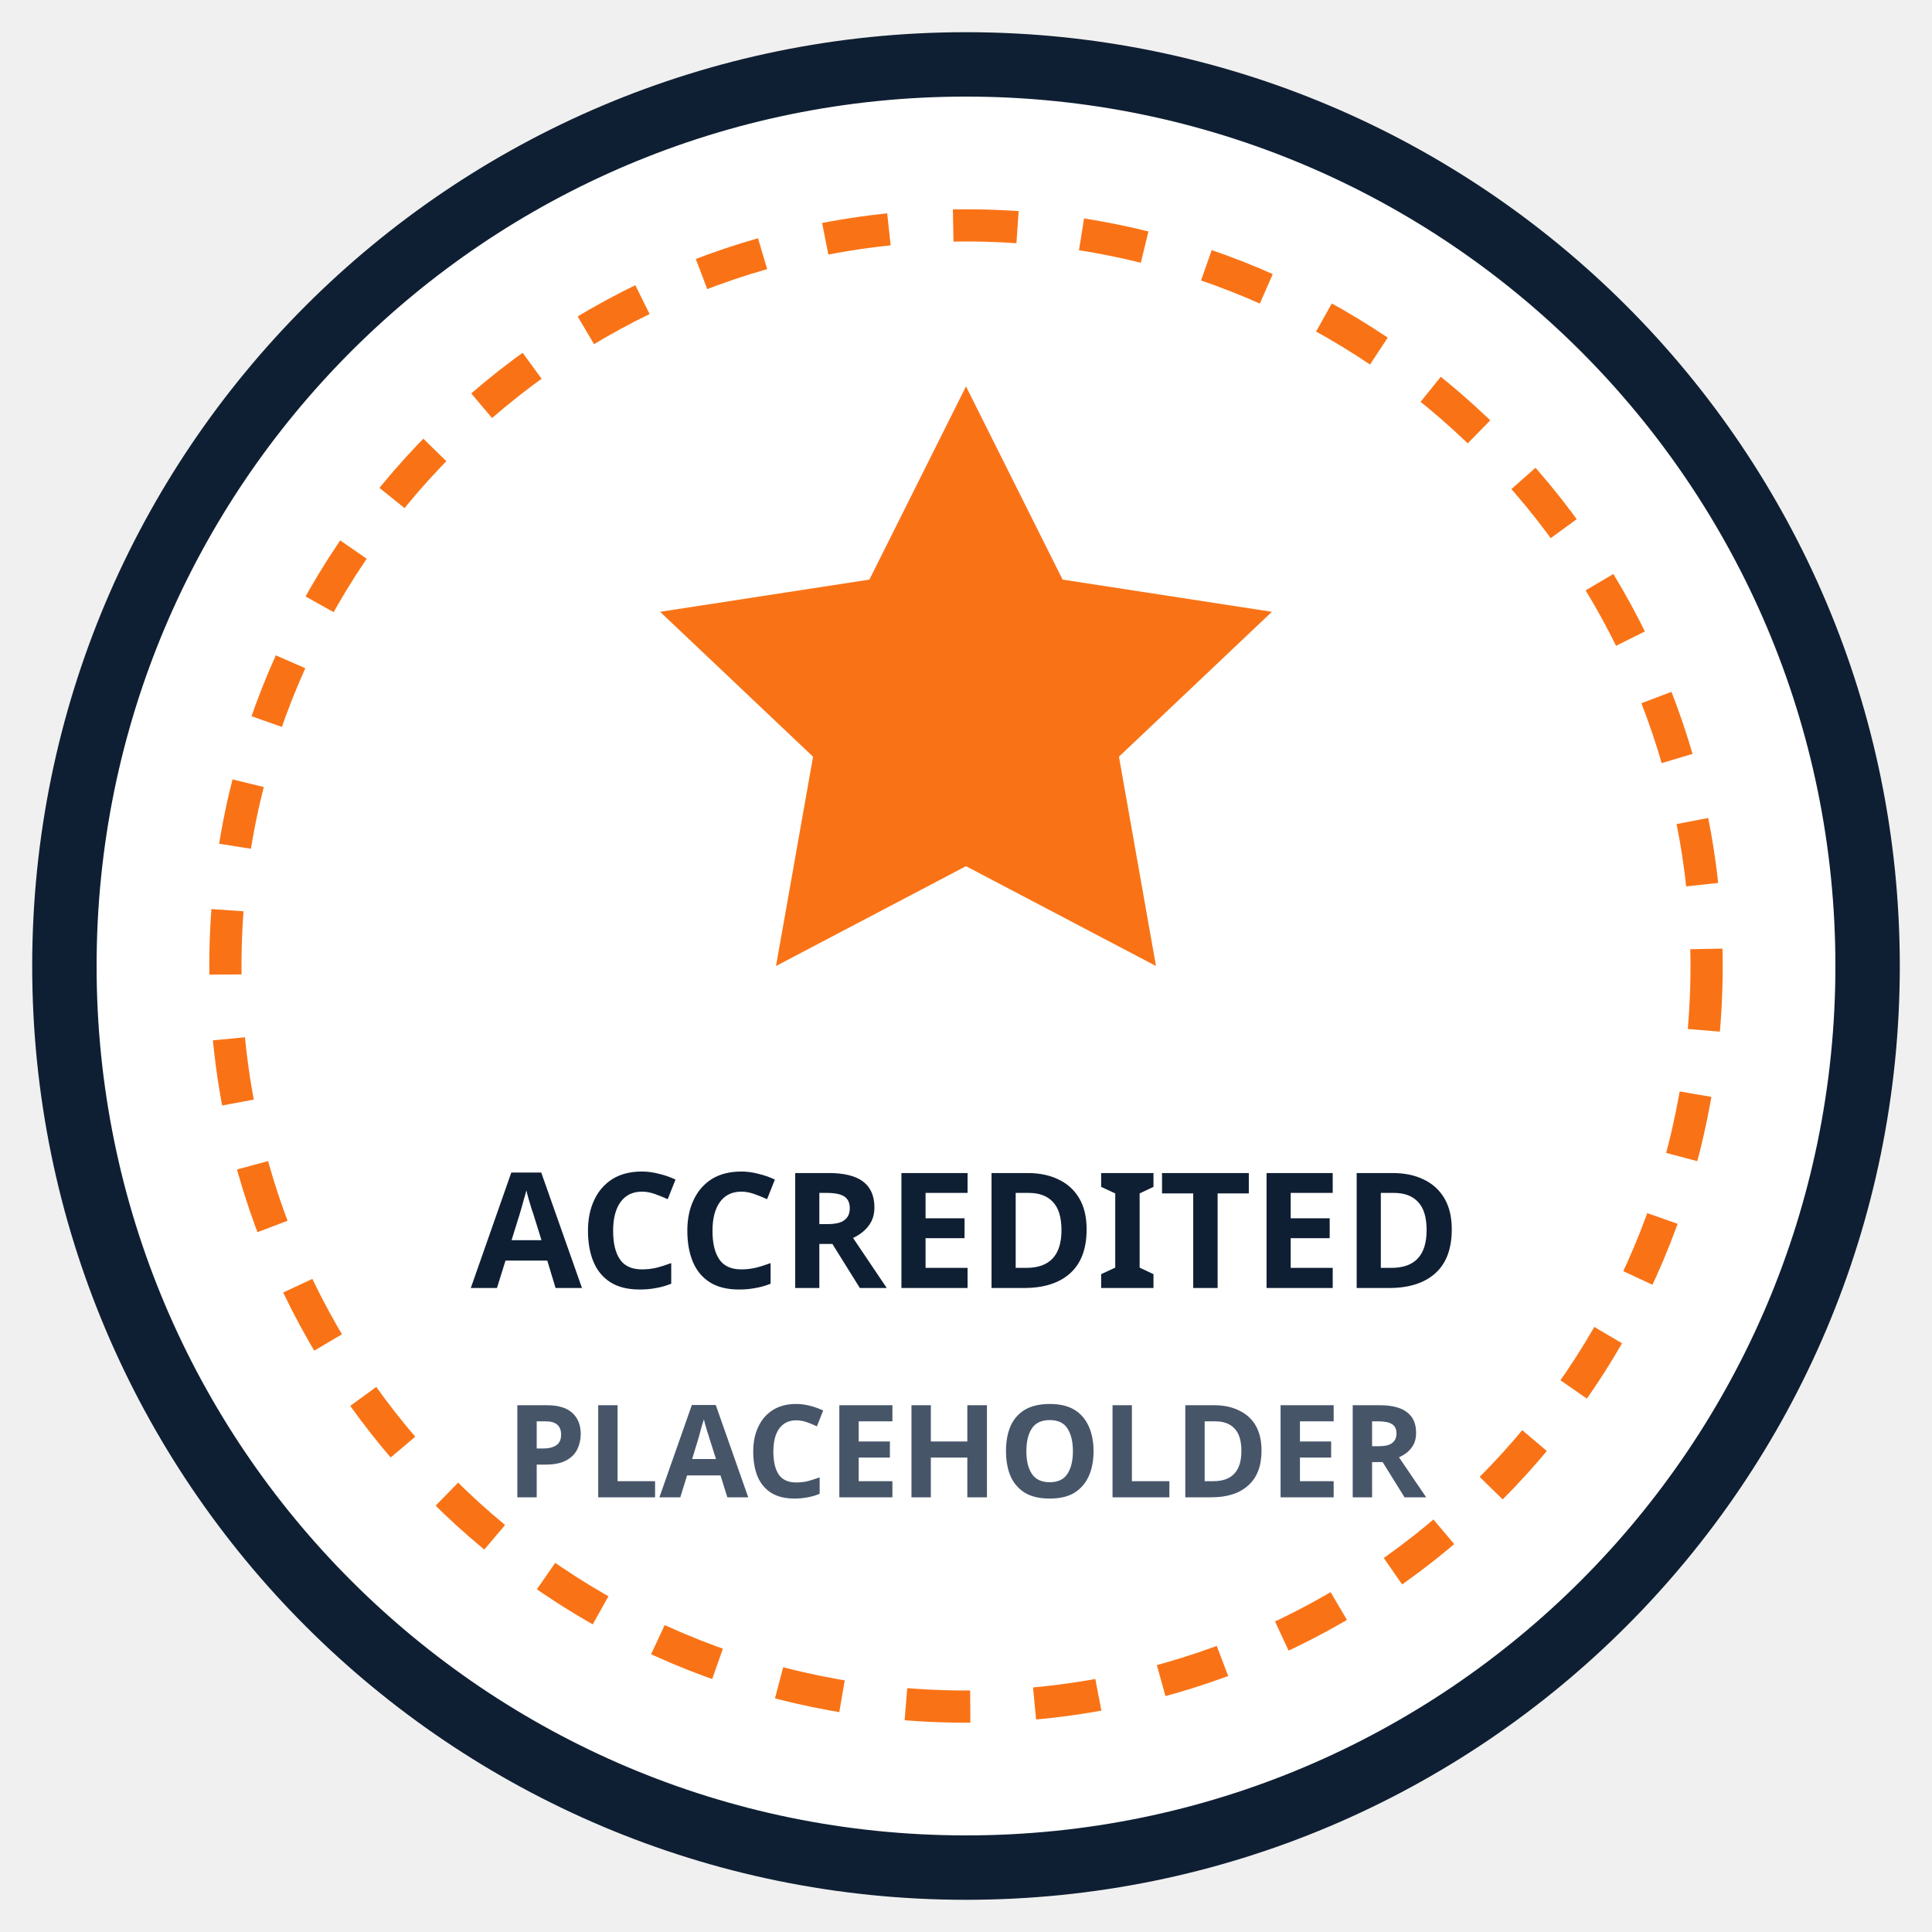
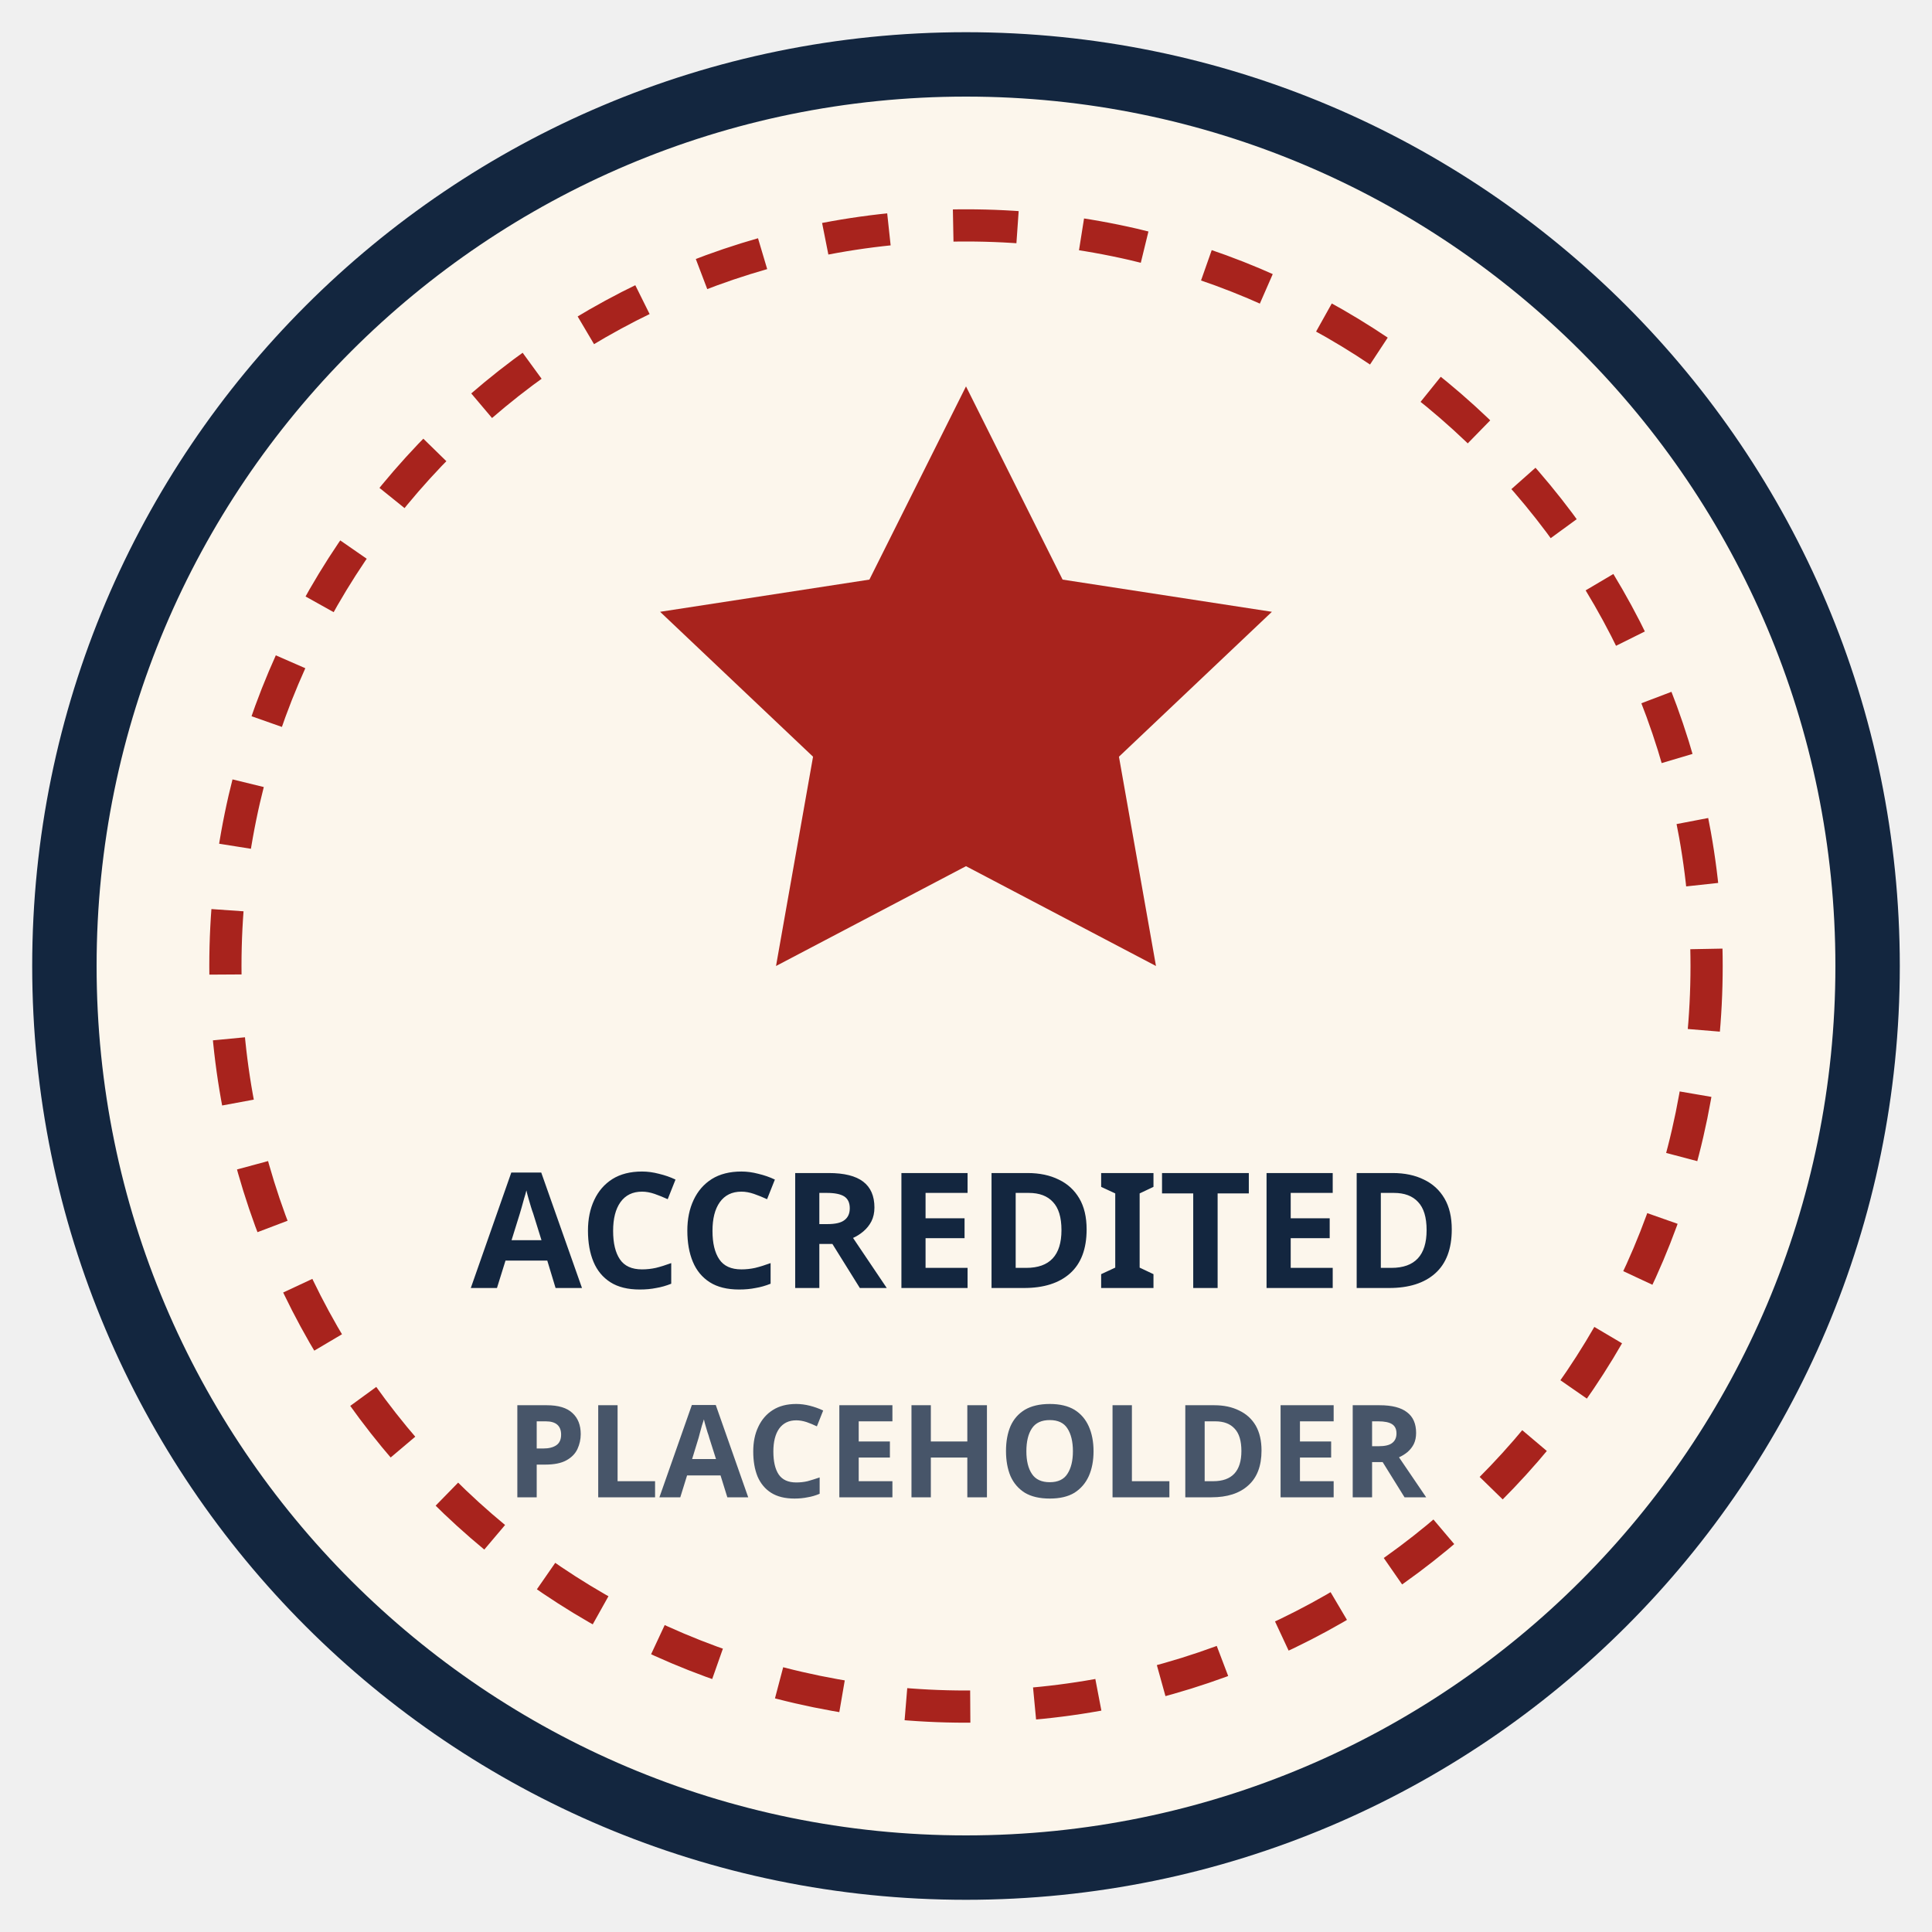
<svg xmlns="http://www.w3.org/2000/svg" width="120" height="120" viewBox="0 0 120 120" role="img" aria-label="Badge placeholder: ACCREDITED PLACEHOLDER">
-   <circle cx="60" cy="60" r="56" fill="#ffffff" stroke="#0f1f33" stroke-width="4" />
-   <circle cx="60" cy="60" r="46" fill="none" stroke="#f97316" stroke-width="2" stroke-dasharray="4 4" />
-   <path d="M60 24 l6 12 13 2 -9.5 9 2.3 13 -11.8 -6.2 -11.8 6.2 2.3 -13 -9.5 -9 13 -2 Z" fill="#f97316" />
-   <text x="60" y="80" fill="#0f1f33" font-family="system-ui, sans-serif" font-size="10" font-weight="800" text-anchor="middle">ACCREDITED</text>
+   <circle cx="60" cy="60" r="56" fill="#fcf6ec" stroke="#13263f" stroke-width="4" />
+   <circle cx="60" cy="60" r="46" fill="none" stroke="#a8231d" stroke-width="2" stroke-dasharray="4 4" />
+   <path d="M60 24 l6 12 13 2 -9.5 9 2.3 13 -11.8 -6.2 -11.8 6.2 2.3 -13 -9.5 -9 13 -2 Z" fill="#a8231d" />
+   <text x="60" y="80" fill="#13263f" font-family="system-ui, sans-serif" font-size="10" font-weight="800" text-anchor="middle">ACCREDITED</text>
  <text x="60" y="93" fill="#475569" font-family="system-ui, sans-serif" font-size="8" font-weight="600" text-anchor="middle">PLACEHOLDER</text>
</svg>
